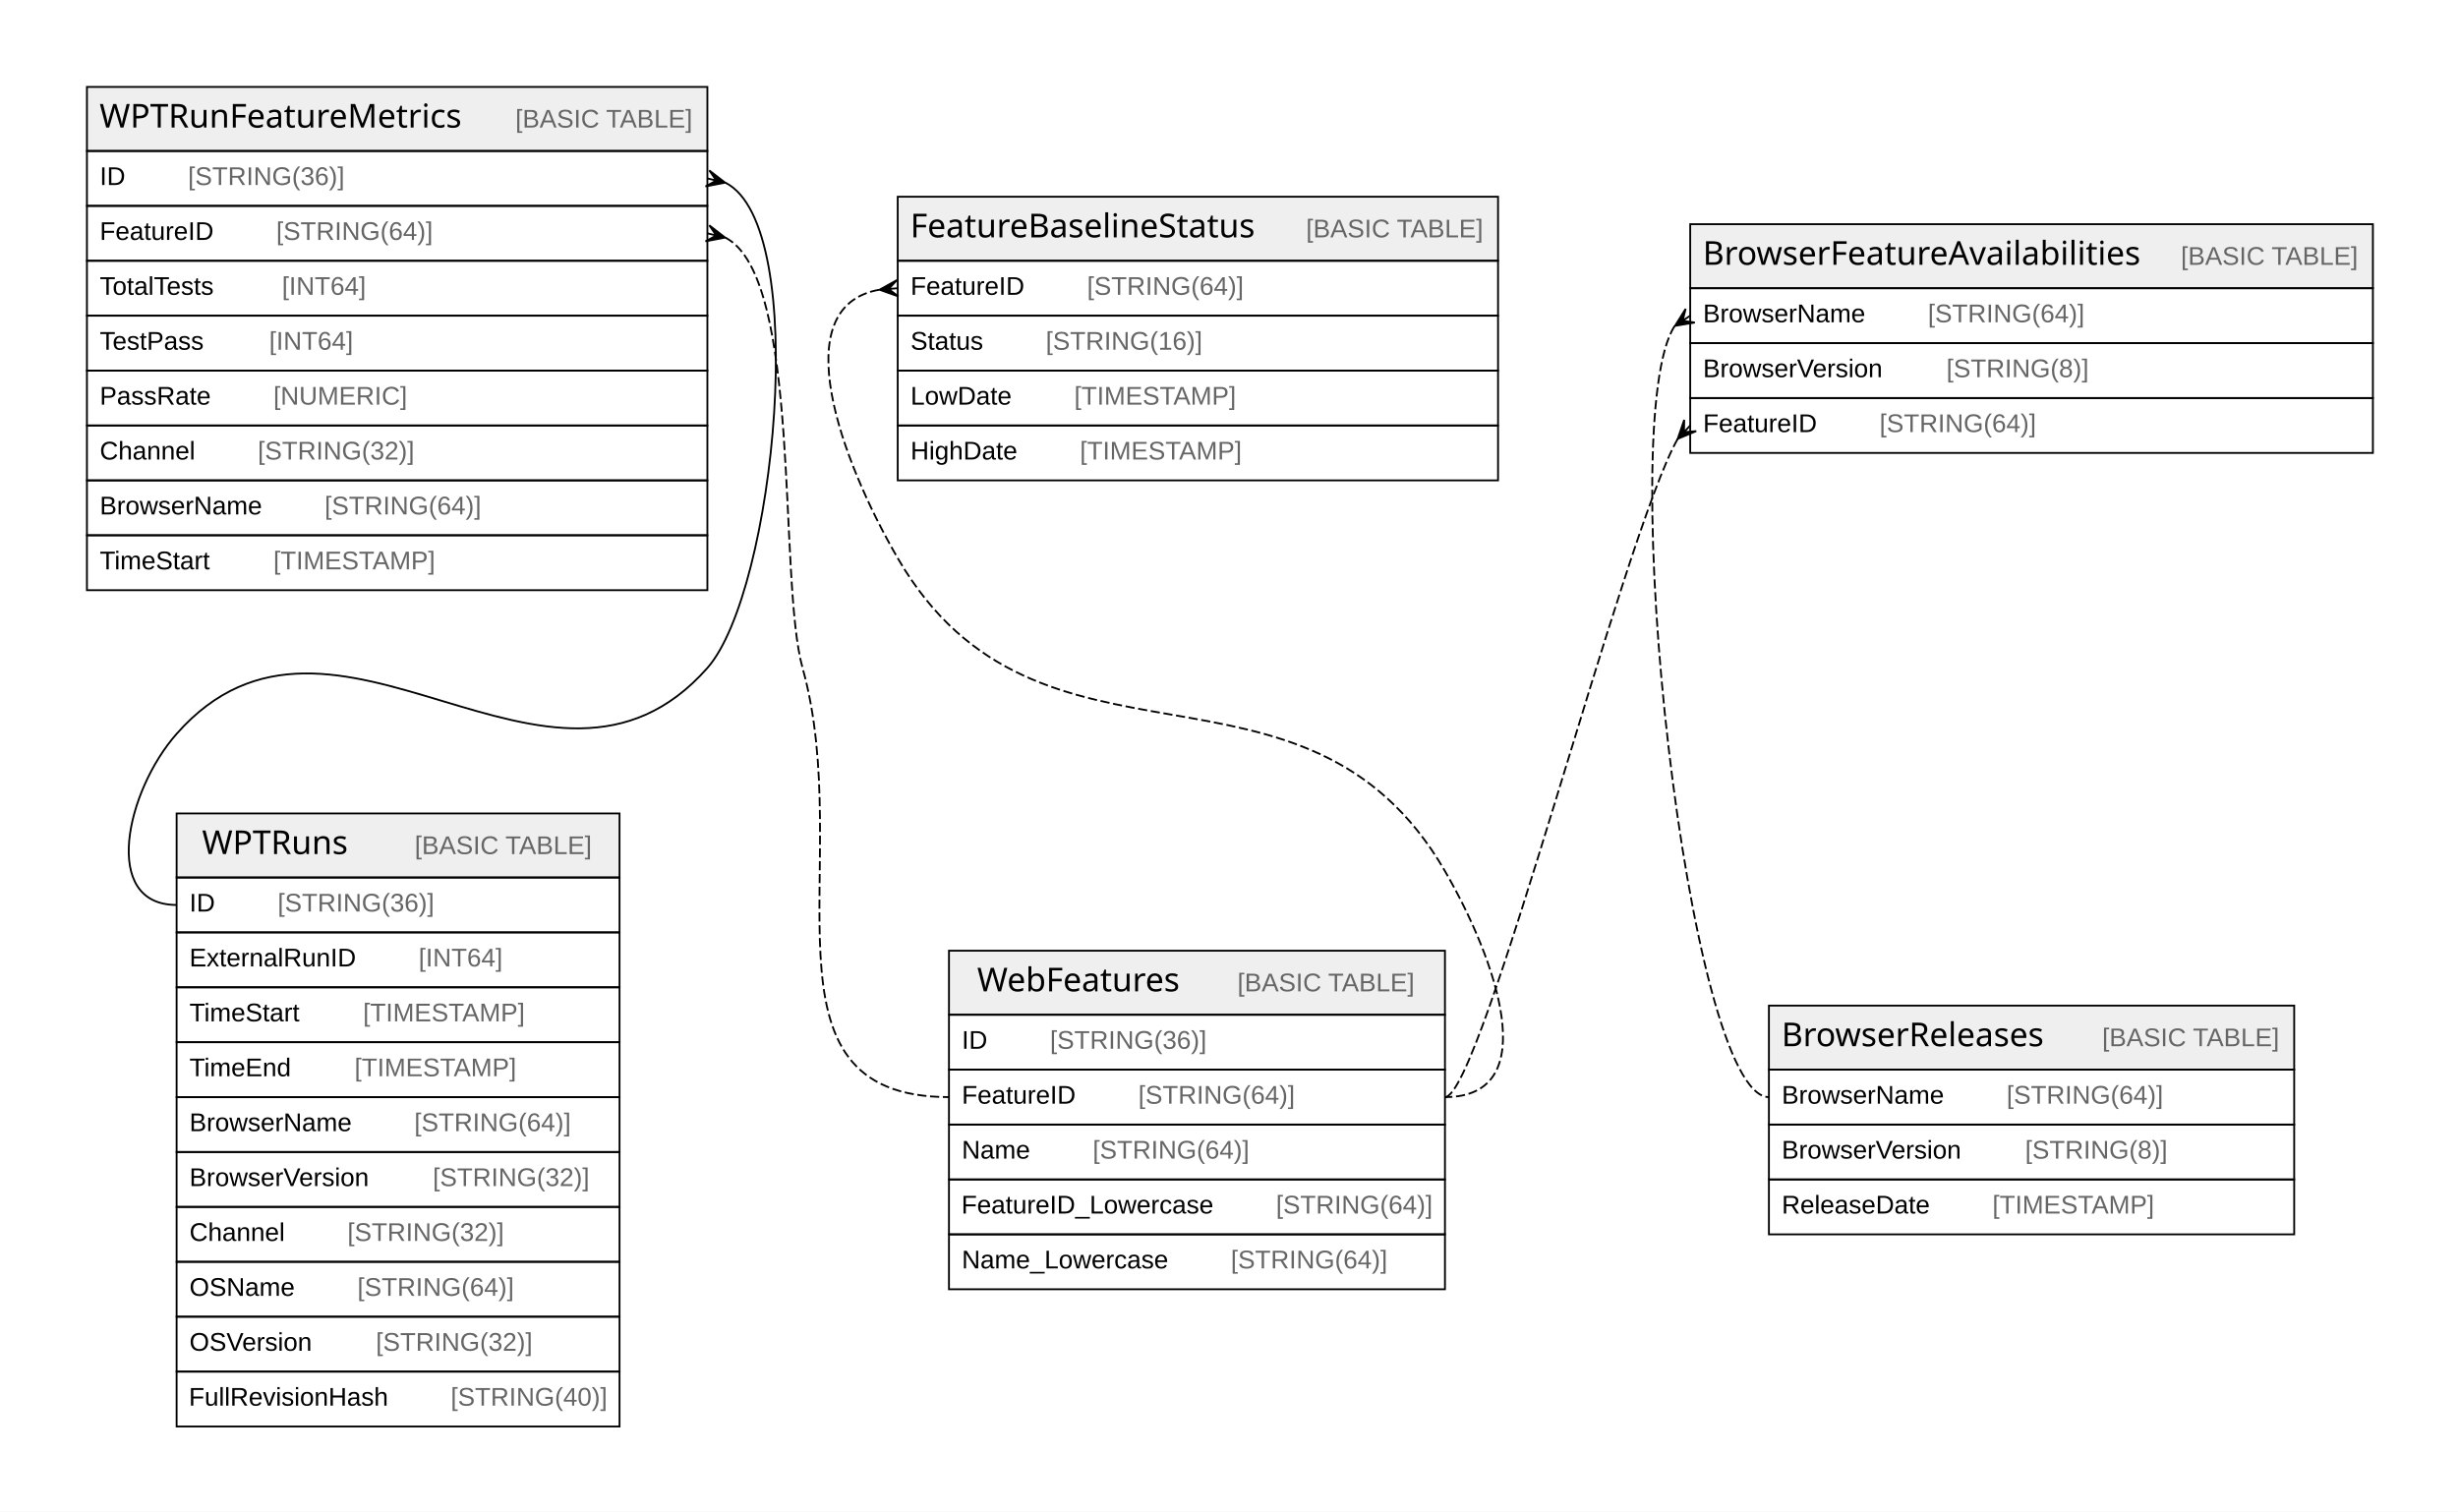
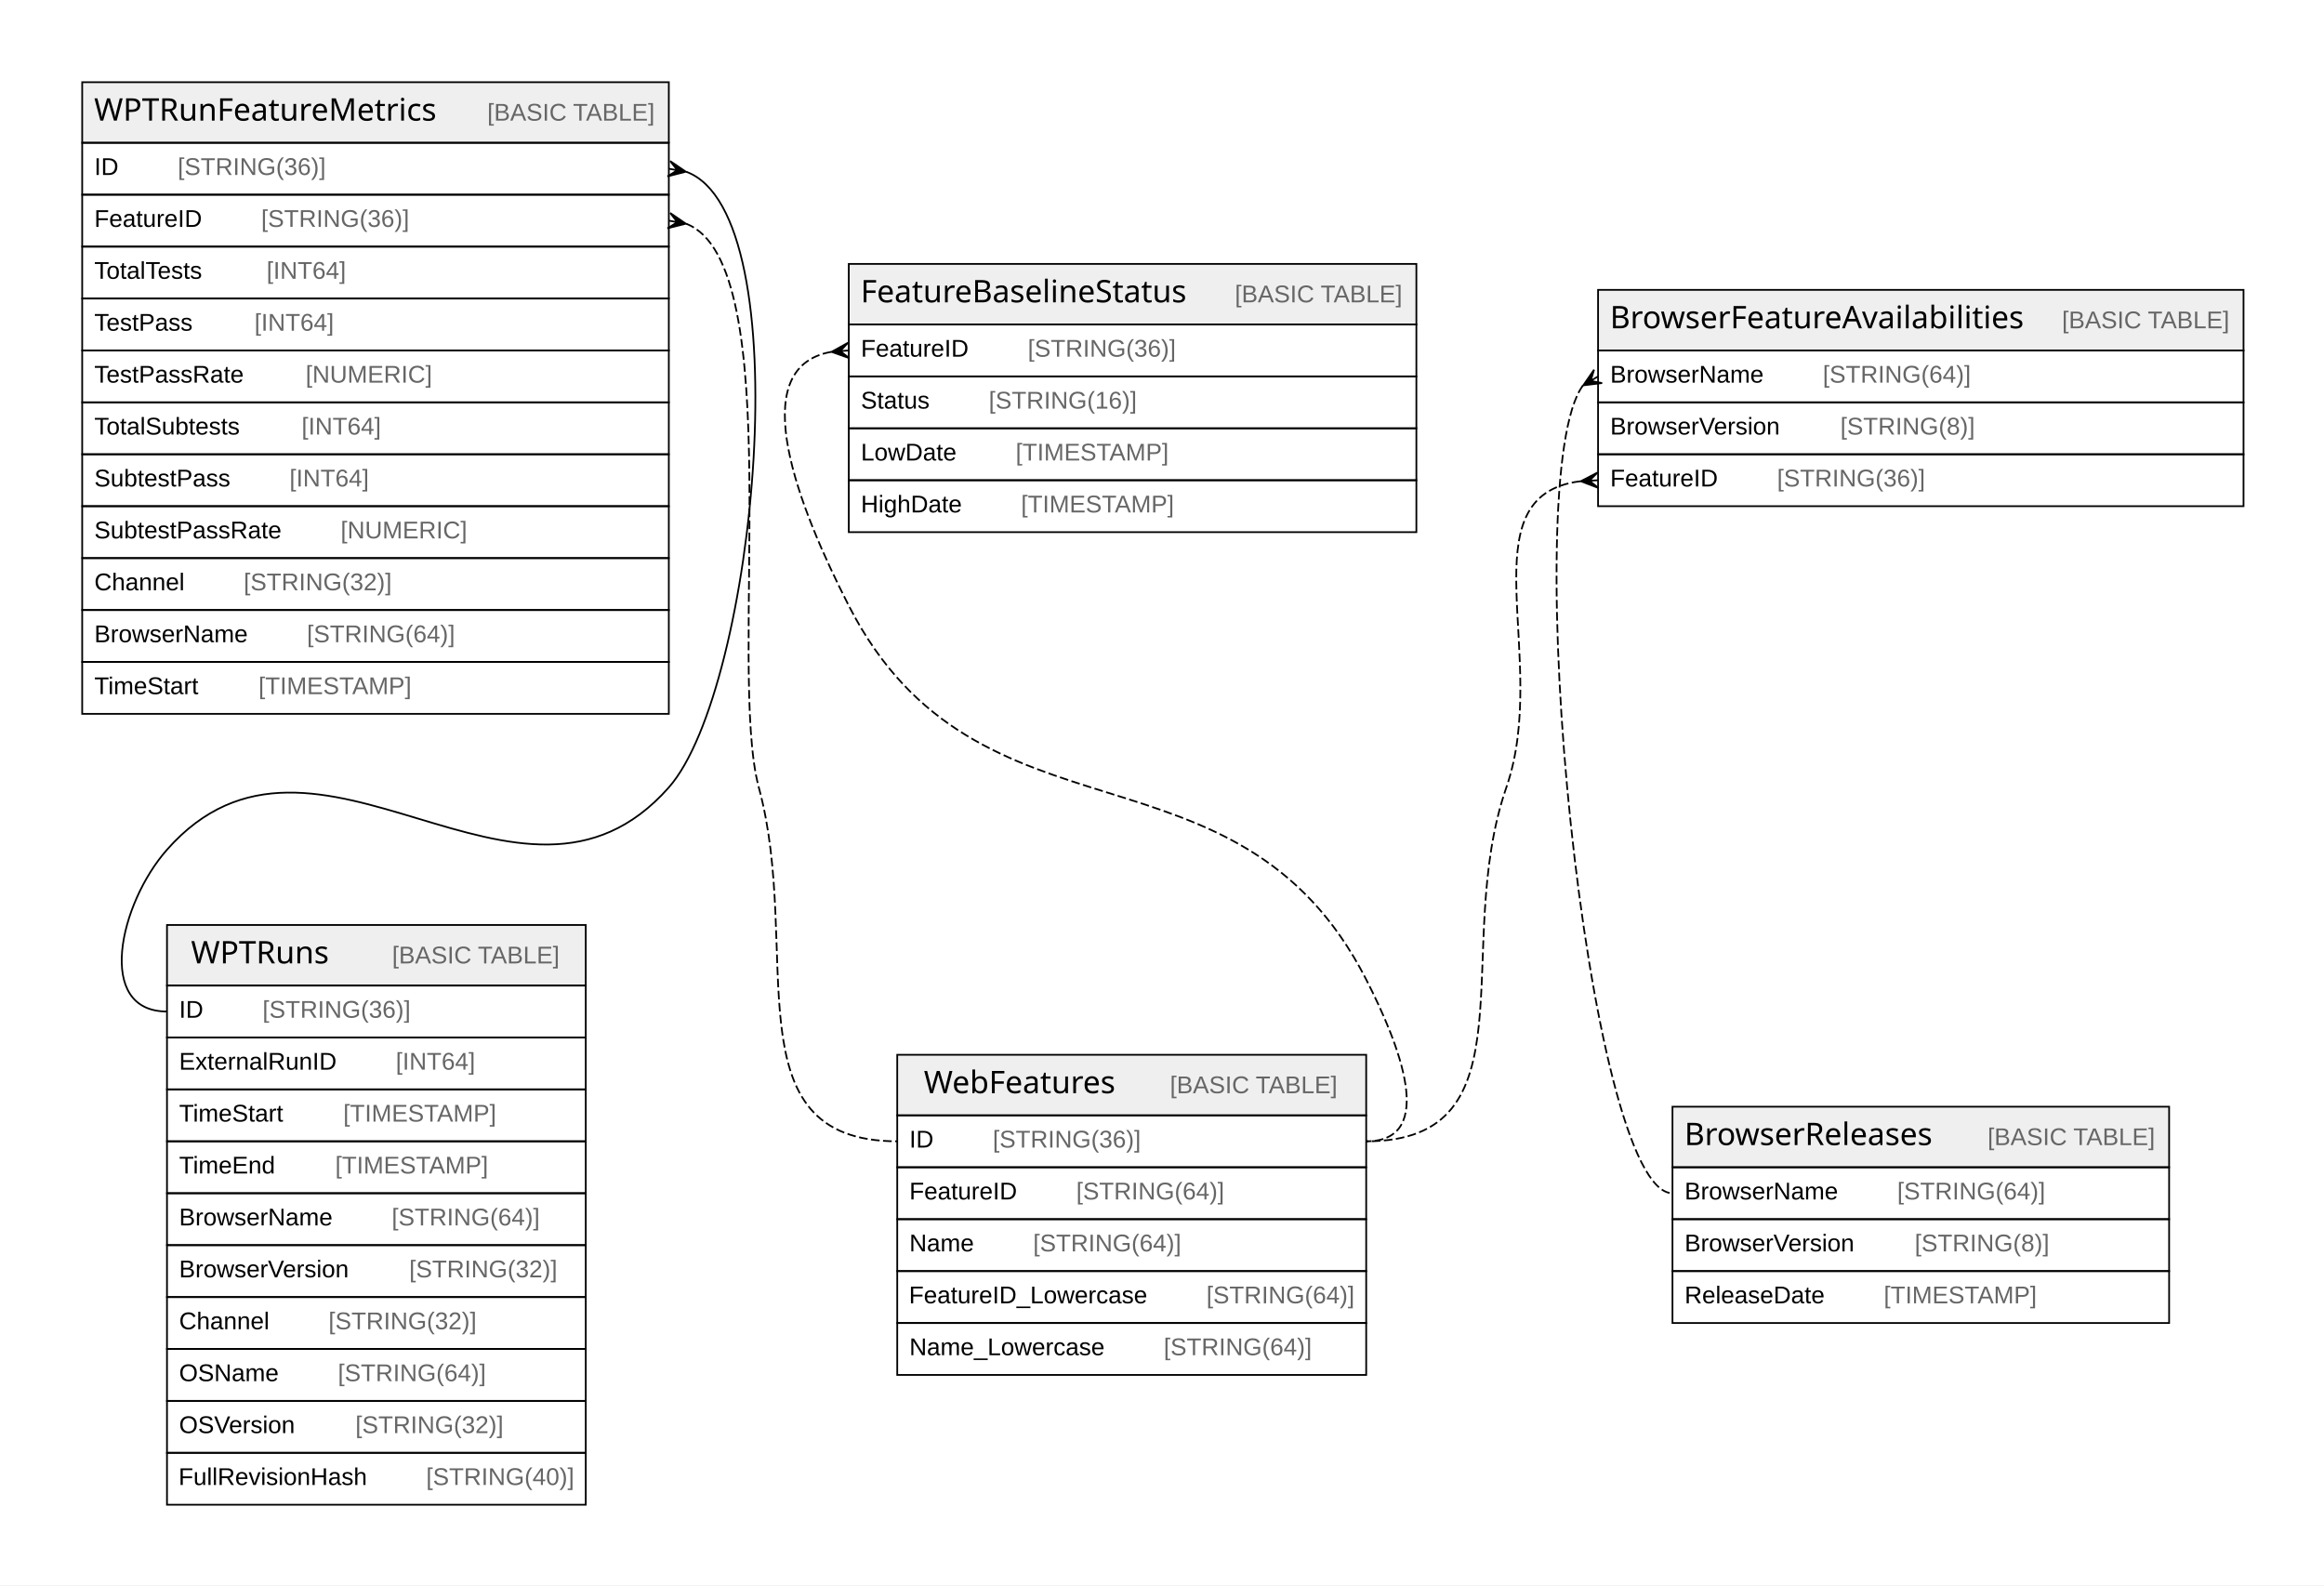
- <svg xmlns="http://www.w3.org/2000/svg" width="1343pt" height="826pt" viewBox="0.00 0.00 1343.00 826.00">
-   <g id="graph0" class="graph" transform="scale(1 1) rotate(0) translate(4 822)">
-     <polygon fill="#ffffff" stroke="transparent" points="-4,4 -4,-822 1339,-822 1339,4 -4,4" />
+ <svg xmlns="http://www.w3.org/2000/svg" width="1343pt" height="916pt" viewBox="0.00 0.00 1343.00 916.00">
+   <g id="graph0" class="graph" transform="scale(1 1) rotate(0) translate(4 912)">
+     <polygon fill="#ffffff" stroke="transparent" points="-4,4 -4,-912 1339,-912 1339,4 -4,4" />
    <g id="node1" class="node">
-       <polygon fill="#efefef" stroke="transparent" points="43.5,-739.5 43.5,-774.5 382.5,-774.5 382.5,-739.5 43.5,-739.5" />
-       <polygon fill="none" stroke="#000000" points="43.5,-739.5 43.5,-774.5 382.5,-774.5 382.5,-739.5 43.5,-739.5" />
-       <text text-anchor="start" x="50.386" y="-752.3" font-family="Arial Bold" font-size="18.00" fill="#000000">WPTRunFeatureMetrics</text>
-       <text text-anchor="start" x="243.386" y="-752.3" font-family="Arial" font-size="14.00" fill="#000000">    </text>
-       <text text-anchor="start" x="277.59" y="-752.3" font-family="Arial" font-size="14.00" fill="#666666">[BASIC TABLE]</text>
+       <polygon fill="#efefef" stroke="transparent" points="43.5,-829.5 43.5,-864.5 382.5,-864.5 382.5,-829.5 43.5,-829.5" />
+       <polygon fill="none" stroke="#000000" points="43.5,-829.5 43.5,-864.5 382.5,-864.5 382.5,-829.5 43.5,-829.5" />
+       <text text-anchor="start" x="50.386" y="-842.3" font-family="Arial Bold" font-size="18.00" fill="#000000">WPTRunFeatureMetrics</text>
+       <text text-anchor="start" x="243.386" y="-842.3" font-family="Arial" font-size="14.00" fill="#000000">    </text>
+       <text text-anchor="start" x="277.59" y="-842.3" font-family="Arial" font-size="14.00" fill="#666666">[BASIC TABLE]</text>
+       <polygon fill="none" stroke="#000000" points="43.5,-799.5 43.5,-829.5 382.5,-829.5 382.5,-799.5 43.5,-799.5" />
+       <text text-anchor="start" x="50.5" y="-810.9" font-family="Arial" font-size="14.00" fill="#000000">ID    </text>
+       <text text-anchor="start" x="98.702" y="-810.9" font-family="Arial" font-size="14.00" fill="#666666">[STRING(36)]</text>
+       <polygon fill="none" stroke="#000000" points="43.5,-769.5 43.5,-799.5 382.5,-799.5 382.5,-769.5 43.5,-769.5" />
+       <text text-anchor="start" x="50.5" y="-780.9" font-family="Arial" font-size="14.00" fill="#000000">FeatureID    </text>
+       <text text-anchor="start" x="146.936" y="-780.9" font-family="Arial" font-size="14.00" fill="#666666">[STRING(36)]</text>
+       <polygon fill="none" stroke="#000000" points="43.5,-739.5 43.5,-769.5 382.5,-769.5 382.5,-739.5 43.5,-739.5" />
+       <text text-anchor="start" x="50.5" y="-750.9" font-family="Arial" font-size="14.00" fill="#000000">TotalTests    </text>
+       <text text-anchor="start" x="150.046" y="-750.9" font-family="Arial" font-size="14.00" fill="#666666">[INT64]</text>
      <polygon fill="none" stroke="#000000" points="43.5,-709.5 43.5,-739.5 382.5,-739.5 382.5,-709.5 43.5,-709.5" />
-       <text text-anchor="start" x="50.5" y="-720.9" font-family="Arial" font-size="14.00" fill="#000000">ID    </text>
-       <text text-anchor="start" x="98.702" y="-720.9" font-family="Arial" font-size="14.00" fill="#666666">[STRING(36)]</text>
+       <text text-anchor="start" x="50.5" y="-720.9" font-family="Arial" font-size="14.00" fill="#000000">TestPass    </text>
+       <text text-anchor="start" x="143.05" y="-720.9" font-family="Arial" font-size="14.00" fill="#666666">[INT64]</text>
      <polygon fill="none" stroke="#000000" points="43.5,-679.5 43.5,-709.5 382.5,-709.5 382.5,-679.5 43.5,-679.5" />
-       <text text-anchor="start" x="50.5" y="-690.9" font-family="Arial" font-size="14.00" fill="#000000">FeatureID    </text>
-       <text text-anchor="start" x="146.936" y="-690.9" font-family="Arial" font-size="14.00" fill="#666666">[STRING(64)]</text>
+       <text text-anchor="start" x="50.5" y="-690.9" font-family="Arial" font-size="14.00" fill="#000000">TestPassRate    </text>
+       <text text-anchor="start" x="172.612" y="-690.9" font-family="Arial" font-size="14.00" fill="#666666">[NUMERIC]</text>
      <polygon fill="none" stroke="#000000" points="43.5,-649.5 43.5,-679.5 382.5,-679.5 382.5,-649.5 43.5,-649.5" />
-       <text text-anchor="start" x="50.5" y="-660.9" font-family="Arial" font-size="14.00" fill="#000000">TotalTests    </text>
-       <text text-anchor="start" x="150.046" y="-660.9" font-family="Arial" font-size="14.00" fill="#666666">[INT64]</text>
+       <text text-anchor="start" x="50.5" y="-660.9" font-family="Arial" font-size="14.00" fill="#000000">TotalSubtests    </text>
+       <text text-anchor="start" x="170.285" y="-660.9" font-family="Arial" font-size="14.00" fill="#666666">[INT64]</text>
      <polygon fill="none" stroke="#000000" points="43.5,-619.5 43.5,-649.5 382.5,-649.5 382.5,-619.5 43.5,-619.5" />
-       <text text-anchor="start" x="50.5" y="-630.9" font-family="Arial" font-size="14.00" fill="#000000">TestPass    </text>
-       <text text-anchor="start" x="143.05" y="-630.9" font-family="Arial" font-size="14.00" fill="#666666">[INT64]</text>
+       <text text-anchor="start" x="50.5" y="-630.9" font-family="Arial" font-size="14.00" fill="#000000">SubtestPass    </text>
+       <text text-anchor="start" x="163.29" y="-630.9" font-family="Arial" font-size="14.00" fill="#666666">[INT64]</text>
      <polygon fill="none" stroke="#000000" points="43.5,-589.5 43.5,-619.5 382.5,-619.5 382.5,-589.5 43.5,-589.5" />
-       <text text-anchor="start" x="50.5" y="-600.9" font-family="Arial" font-size="14.00" fill="#000000">PassRate    </text>
-       <text text-anchor="start" x="145.386" y="-600.9" font-family="Arial" font-size="14.00" fill="#666666">[NUMERIC]</text>
+       <text text-anchor="start" x="50.5" y="-600.9" font-family="Arial" font-size="14.00" fill="#000000">SubtestPassRate    </text>
+       <text text-anchor="start" x="192.852" y="-600.9" font-family="Arial" font-size="14.00" fill="#666666">[NUMERIC]</text>
      <polygon fill="none" stroke="#000000" points="43.5,-559.5 43.5,-589.5 382.5,-589.5 382.5,-559.5 43.5,-559.5" />
      <text text-anchor="start" x="50.5" y="-570.9" font-family="Arial" font-size="14.00" fill="#000000">Channel    </text>
      <text text-anchor="start" x="136.831" y="-570.9" font-family="Arial" font-size="14.00" fill="#666666">[STRING(32)]</text>
      <polygon fill="none" stroke="#000000" points="43.5,-529.5 43.5,-559.5 382.5,-559.5 382.5,-529.5 43.5,-529.5" />
      <text text-anchor="start" x="50.5" y="-540.9" font-family="Arial" font-size="14.00" fill="#000000">BrowserName    </text>
      <text text-anchor="start" x="173.367" y="-540.9" font-family="Arial" font-size="14.00" fill="#666666">[STRING(64)]</text>
      <polygon fill="none" stroke="#000000" points="43.5,-499.5 43.5,-529.5 382.5,-529.5 382.5,-499.5 43.5,-499.5" />
      <text text-anchor="start" x="50.5" y="-510.9" font-family="Arial" font-size="14.00" fill="#000000">TimeStart    </text>
      <text text-anchor="start" x="145.368" y="-510.9" font-family="Arial" font-size="14.00" fill="#666666">[TIMESTAMP]</text>
    </g>
    <g id="node3" class="node">
      <polygon fill="#efefef" stroke="transparent" points="514.5,-267.5 514.5,-302.5 785.5,-302.5 785.5,-267.5 514.5,-267.5" />
      <polygon fill="none" stroke="#000000" points="514.5,-267.5 514.5,-302.5 785.5,-302.5 785.5,-267.5 514.5,-267.5" />
      <text text-anchor="start" x="529.877" y="-280.3" font-family="Arial Bold" font-size="18.00" fill="#000000">WebFeatures</text>
      <text text-anchor="start" x="637.895" y="-280.3" font-family="Arial" font-size="14.00" fill="#000000">    </text>
      <text text-anchor="start" x="672.1" y="-280.3" font-family="Arial" font-size="14.00" fill="#666666">[BASIC TABLE]</text>
      <polygon fill="none" stroke="#000000" points="514.5,-237.5 514.5,-267.5 785.5,-267.5 785.5,-237.5 514.5,-237.5" />
      <text text-anchor="start" x="521.5" y="-248.9" font-family="Arial" font-size="14.00" fill="#000000">ID    </text>
      <text text-anchor="start" x="569.702" y="-248.9" font-family="Arial" font-size="14.00" fill="#666666">[STRING(36)]</text>
      <polygon fill="none" stroke="#000000" points="514.5,-207.5 514.5,-237.5 785.5,-237.5 785.5,-207.5 514.5,-207.5" />
      <text text-anchor="start" x="521.5" y="-218.9" font-family="Arial" font-size="14.00" fill="#000000">FeatureID    </text>
      <text text-anchor="start" x="617.936" y="-218.9" font-family="Arial" font-size="14.00" fill="#666666">[STRING(64)]</text>
      <polygon fill="none" stroke="#000000" points="514.5,-177.5 514.5,-207.5 785.5,-207.5 785.5,-177.5 514.5,-177.5" />
      <text text-anchor="start" x="521.5" y="-188.9" font-family="Arial" font-size="14.00" fill="#000000">Name    </text>
      <text text-anchor="start" x="593.037" y="-188.9" font-family="Arial" font-size="14.00" fill="#666666">[STRING(64)]</text>
      <polygon fill="none" stroke="#000000" points="514.5,-147.5 514.5,-177.5 785.5,-177.5 785.5,-147.5 514.5,-147.5" />
      <text text-anchor="start" x="521.275" y="-158.9" font-family="Arial" font-size="14.00" fill="#000000">FeatureID_Lowercase    </text>
      <text text-anchor="start" x="693.174" y="-158.9" font-family="Arial" font-size="14.00" fill="#666666">[STRING(64)]</text>
      <polygon fill="none" stroke="#000000" points="514.5,-117.5 514.5,-147.5 785.5,-147.5 785.5,-117.5 514.5,-117.5" />
      <text text-anchor="start" x="521.5" y="-128.9" font-family="Arial" font-size="14.00" fill="#000000">Name_Lowercase    </text>
      <text text-anchor="start" x="668.5" y="-128.9" font-family="Arial" font-size="14.00" fill="#666666">[STRING(64)]</text>
    </g>
    <g id="edge2" class="edge">
-       <path fill="none" stroke="#000000" stroke-dasharray="5,2" d="M392.359,-692.14C434.467,-670.457 420.941,-505.584 434.5,-457 464.101,-350.933 404.38,-222.5 514.5,-222.5" />
-       <polygon fill="#000000" stroke="#000000" points="392.225,-692.172 381.452,-690.124 387.363,-693.336 382.5,-694.5 382.5,-694.5 382.5,-694.5 387.363,-693.336 383.548,-698.876 392.225,-692.172 392.225,-692.172" />
+       <path fill="none" stroke="#000000" stroke-dasharray="5,2" d="M392.494,-782.718C452.329,-759.904 416.13,-524.641 434.5,-457 460.078,-362.815 416.904,-252.5 514.5,-252.5" />
+       <polygon fill="#000000" stroke="#000000" points="392.345,-782.744 381.71,-780.07 387.422,-783.622 382.5,-784.5 382.5,-784.5 382.5,-784.5 387.422,-783.622 383.29,-788.93 392.345,-782.744 392.345,-782.744" />
    </g>
    <g id="node5" class="node">
      <polygon fill="#efefef" stroke="transparent" points="92.5,-342.5 92.5,-377.5 334.5,-377.5 334.5,-342.5 92.5,-342.5" />
      <polygon fill="none" stroke="#000000" points="92.5,-342.5 92.5,-377.5 334.5,-377.5 334.5,-342.5 92.5,-342.5" />
      <text text-anchor="start" x="106.387" y="-355.3" font-family="Arial Bold" font-size="18.00" fill="#000000">WPTRuns</text>
      <text text-anchor="start" x="188.384" y="-355.3" font-family="Arial" font-size="14.00" fill="#000000">    </text>
      <text text-anchor="start" x="222.589" y="-355.3" font-family="Arial" font-size="14.00" fill="#666666">[BASIC TABLE]</text>
      <polygon fill="none" stroke="#000000" points="92.5,-312.5 92.5,-342.5 334.5,-342.5 334.5,-312.5 92.5,-312.5" />
      <text text-anchor="start" x="99.5" y="-323.9" font-family="Arial" font-size="14.00" fill="#000000">ID    </text>
      <text text-anchor="start" x="147.702" y="-323.9" font-family="Arial" font-size="14.00" fill="#666666">[STRING(36)]</text>
      <polygon fill="none" stroke="#000000" points="92.5,-282.5 92.5,-312.5 334.5,-312.5 334.5,-282.5 92.5,-282.5" />
      <text text-anchor="start" x="99.5" y="-293.9" font-family="Arial" font-size="14.00" fill="#000000">ExternalRunID    </text>
      <text text-anchor="start" x="224.716" y="-293.9" font-family="Arial" font-size="14.00" fill="#666666">[INT64]</text>
      <polygon fill="none" stroke="#000000" points="92.5,-252.5 92.5,-282.5 334.5,-282.5 334.5,-252.5 92.5,-252.5" />
      <text text-anchor="start" x="99.5" y="-263.9" font-family="Arial" font-size="14.00" fill="#000000">TimeStart    </text>
      <text text-anchor="start" x="194.368" y="-263.9" font-family="Arial" font-size="14.00" fill="#666666">[TIMESTAMP]</text>
      <polygon fill="none" stroke="#000000" points="92.5,-222.5 92.5,-252.5 334.5,-252.5 334.5,-222.5 92.5,-222.5" />
      <text text-anchor="start" x="99.5" y="-233.9" font-family="Arial" font-size="14.00" fill="#000000">TimeEnd    </text>
      <text text-anchor="start" x="189.709" y="-233.9" font-family="Arial" font-size="14.00" fill="#666666">[TIMESTAMP]</text>
      <polygon fill="none" stroke="#000000" points="92.5,-192.5 92.5,-222.5 334.5,-222.5 334.5,-192.5 92.5,-192.5" />
      <text text-anchor="start" x="99.5" y="-203.9" font-family="Arial" font-size="14.00" fill="#000000">BrowserName    </text>
      <text text-anchor="start" x="222.367" y="-203.9" font-family="Arial" font-size="14.00" fill="#666666">[STRING(64)]</text>
      <polygon fill="none" stroke="#000000" points="92.5,-162.5 92.5,-192.5 334.5,-192.5 334.5,-162.5 92.5,-162.5" />
      <text text-anchor="start" x="99.5" y="-173.9" font-family="Arial" font-size="14.00" fill="#000000">BrowserVersion    </text>
      <text text-anchor="start" x="232.486" y="-173.9" font-family="Arial" font-size="14.00" fill="#666666">[STRING(32)]</text>
      <polygon fill="none" stroke="#000000" points="92.5,-132.5 92.5,-162.5 334.5,-162.5 334.5,-132.5 92.5,-132.5" />
      <text text-anchor="start" x="99.5" y="-143.9" font-family="Arial" font-size="14.00" fill="#000000">Channel    </text>
      <text text-anchor="start" x="185.831" y="-143.9" font-family="Arial" font-size="14.00" fill="#666666">[STRING(32)]</text>
      <polygon fill="none" stroke="#000000" points="92.5,-102.5 92.5,-132.5 334.5,-132.5 334.5,-102.5 92.5,-102.5" />
      <text text-anchor="start" x="99.5" y="-113.9" font-family="Arial" font-size="14.00" fill="#000000">OSName    </text>
      <text text-anchor="start" x="191.264" y="-113.9" font-family="Arial" font-size="14.00" fill="#666666">[STRING(64)]</text>
      <polygon fill="none" stroke="#000000" points="92.5,-72.5 92.5,-102.5 334.5,-102.5 334.5,-72.5 92.5,-72.5" />
      <text text-anchor="start" x="99.5" y="-83.9" font-family="Arial" font-size="14.00" fill="#000000">OSVersion    </text>
      <text text-anchor="start" x="201.384" y="-83.9" font-family="Arial" font-size="14.00" fill="#666666">[STRING(32)]</text>
      <polygon fill="none" stroke="#000000" points="92.5,-42.5 92.5,-72.5 334.5,-72.5 334.5,-42.5 92.5,-42.5" />
      <text text-anchor="start" x="99.178" y="-53.9" font-family="Arial" font-size="14.00" fill="#000000">FullRevisionHash    </text>
      <text text-anchor="start" x="242.271" y="-53.9" font-family="Arial" font-size="14.00" fill="#666666">[STRING(40)]</text>
    </g>
    <g id="edge1" class="edge">
-       <path fill="none" stroke="#000000" d="M392.436,-722.137C439.442,-698.156 419.476,-498.85 382.5,-457 296.505,-359.67 178.495,-518.33 92.5,-421 64.985,-389.858 50.944,-327.5 92.5,-327.5" />
-       <polygon fill="#000000" stroke="#000000" points="392.229,-722.186 381.459,-720.122 387.364,-723.343 382.5,-724.5 382.5,-724.5 382.5,-724.5 387.364,-723.343 383.541,-728.878 392.229,-722.186 392.229,-722.186" />
+       <path fill="none" stroke="#000000" d="M392.57,-812.745C459.481,-788.211 432.739,-513.861 382.5,-457 296.505,-359.67 178.495,-518.33 92.5,-421 64.985,-389.858 50.944,-327.5 92.5,-327.5" />
+       <polygon fill="#000000" stroke="#000000" points="392.351,-812.783 381.727,-810.067 387.426,-813.641 382.5,-814.5 382.5,-814.5 382.5,-814.5 387.426,-813.641 383.273,-818.933 392.351,-812.783 392.351,-812.783" />
    </g>
    <g id="node2" class="node">
      <polygon fill="#efefef" stroke="transparent" points="962.5,-237.5 962.5,-272.5 1249.5,-272.5 1249.5,-237.5 962.5,-237.5" />
      <polygon fill="none" stroke="#000000" points="962.5,-237.5 962.5,-272.5 1249.5,-272.5 1249.5,-237.5 962.5,-237.5" />
      <text text-anchor="start" x="969.381" y="-250.3" font-family="Arial Bold" font-size="18.00" fill="#000000">BrowserReleases</text>
      <text text-anchor="start" x="1110.39" y="-250.3" font-family="Arial" font-size="14.00" fill="#000000">    </text>
      <text text-anchor="start" x="1144.595" y="-250.3" font-family="Arial" font-size="14.00" fill="#666666">[BASIC TABLE]</text>
      <polygon fill="none" stroke="#000000" points="962.5,-207.5 962.5,-237.5 1249.5,-237.5 1249.5,-207.5 962.5,-207.5" />
      <text text-anchor="start" x="969.5" y="-218.9" font-family="Arial" font-size="14.00" fill="#000000">BrowserName    </text>
      <text text-anchor="start" x="1092.367" y="-218.9" font-family="Arial" font-size="14.00" fill="#666666">[STRING(64)]</text>
      <polygon fill="none" stroke="#000000" points="962.5,-177.5 962.5,-207.5 1249.5,-207.5 1249.5,-177.5 962.5,-177.5" />
      <text text-anchor="start" x="969.5" y="-188.9" font-family="Arial" font-size="14.00" fill="#000000">BrowserVersion    </text>
      <text text-anchor="start" x="1102.486" y="-188.9" font-family="Arial" font-size="14.00" fill="#666666">[STRING(8)]</text>
      <polygon fill="none" stroke="#000000" points="962.5,-147.5 962.5,-177.5 1249.5,-177.5 1249.5,-147.5 962.5,-147.5" />
      <text text-anchor="start" x="969.5" y="-158.9" font-family="Arial" font-size="14.00" fill="#000000">ReleaseDate    </text>
      <text text-anchor="start" x="1084.611" y="-158.9" font-family="Arial" font-size="14.00" fill="#666666">[TIMESTAMP]</text>
    </g>
    <g id="node4" class="node">
-       <polygon fill="#efefef" stroke="transparent" points="919.5,-664.5 919.5,-699.5 1292.5,-699.5 1292.5,-664.5 919.5,-664.5" />
-       <polygon fill="none" stroke="#000000" points="919.5,-664.5 919.5,-699.5 1292.5,-699.5 1292.5,-664.5 919.5,-664.5" />
-       <text text-anchor="start" x="926.382" y="-677.3" font-family="Arial Bold" font-size="18.00" fill="#000000">BrowserFeatureAvailabilities</text>
-       <text text-anchor="start" x="1153.389" y="-677.3" font-family="Arial" font-size="14.00" fill="#000000">    </text>
-       <text text-anchor="start" x="1187.594" y="-677.3" font-family="Arial" font-size="14.00" fill="#666666">[BASIC TABLE]</text>
-       <polygon fill="none" stroke="#000000" points="919.5,-634.5 919.5,-664.5 1292.5,-664.5 1292.5,-634.5 919.5,-634.5" />
-       <text text-anchor="start" x="926.5" y="-645.9" font-family="Arial" font-size="14.00" fill="#000000">BrowserName    </text>
-       <text text-anchor="start" x="1049.367" y="-645.9" font-family="Arial" font-size="14.00" fill="#666666">[STRING(64)]</text>
-       <polygon fill="none" stroke="#000000" points="919.5,-604.5 919.5,-634.5 1292.5,-634.5 1292.5,-604.5 919.5,-604.5" />
-       <text text-anchor="start" x="926.5" y="-615.9" font-family="Arial" font-size="14.00" fill="#000000">BrowserVersion    </text>
-       <text text-anchor="start" x="1059.486" y="-615.9" font-family="Arial" font-size="14.00" fill="#666666">[STRING(8)]</text>
-       <polygon fill="none" stroke="#000000" points="919.5,-574.5 919.5,-604.5 1292.5,-604.5 1292.5,-574.5 919.5,-574.5" />
-       <text text-anchor="start" x="926.5" y="-585.9" font-family="Arial" font-size="14.00" fill="#000000">FeatureID    </text>
-       <text text-anchor="start" x="1022.936" y="-585.9" font-family="Arial" font-size="14.00" fill="#666666">[STRING(64)]</text>
+       <polygon fill="#efefef" stroke="transparent" points="919.5,-709.5 919.5,-744.5 1292.5,-744.5 1292.5,-709.5 919.5,-709.5" />
+       <polygon fill="none" stroke="#000000" points="919.5,-709.5 919.5,-744.5 1292.5,-744.5 1292.5,-709.5 919.5,-709.5" />
+       <text text-anchor="start" x="926.382" y="-722.3" font-family="Arial Bold" font-size="18.00" fill="#000000">BrowserFeatureAvailabilities</text>
+       <text text-anchor="start" x="1153.389" y="-722.3" font-family="Arial" font-size="14.00" fill="#000000">    </text>
+       <text text-anchor="start" x="1187.594" y="-722.3" font-family="Arial" font-size="14.00" fill="#666666">[BASIC TABLE]</text>
+       <polygon fill="none" stroke="#000000" points="919.5,-679.5 919.5,-709.5 1292.5,-709.5 1292.5,-679.5 919.5,-679.5" />
+       <text text-anchor="start" x="926.5" y="-690.9" font-family="Arial" font-size="14.00" fill="#000000">BrowserName    </text>
+       <text text-anchor="start" x="1049.367" y="-690.9" font-family="Arial" font-size="14.00" fill="#666666">[STRING(64)]</text>
+       <polygon fill="none" stroke="#000000" points="919.5,-649.5 919.5,-679.5 1292.5,-679.5 1292.5,-649.5 919.5,-649.5" />
+       <text text-anchor="start" x="926.5" y="-660.9" font-family="Arial" font-size="14.00" fill="#000000">BrowserVersion    </text>
+       <text text-anchor="start" x="1059.486" y="-660.9" font-family="Arial" font-size="14.00" fill="#666666">[STRING(8)]</text>
+       <polygon fill="none" stroke="#000000" points="919.5,-619.5 919.5,-649.5 1292.5,-649.5 1292.5,-619.5 919.5,-619.5" />
+       <text text-anchor="start" x="926.5" y="-630.9" font-family="Arial" font-size="14.00" fill="#000000">FeatureID    </text>
+       <text text-anchor="start" x="1022.936" y="-630.9" font-family="Arial" font-size="14.00" fill="#666666">[STRING(36)]</text>
    </g>
    <g id="edge4" class="edge">
-       <path fill="none" stroke="#000000" stroke-dasharray="5,2" d="M910.965,-643.787C877.716,-593.116 918.075,-222.5 962.5,-222.5" />
-       <polygon fill="#000000" stroke="#000000" points="911.19,-643.937 916.997,-653.24 915.345,-646.719 919.5,-649.5 919.5,-649.5 919.5,-649.5 915.345,-646.719 922.003,-645.76 911.19,-643.937 911.19,-643.937" />
+       <path fill="none" stroke="#000000" stroke-dasharray="5,2" d="M910.726,-689.199C872.251,-637.344 913.13,-222.5 962.5,-222.5" />
+       <polygon fill="#000000" stroke="#000000" points="910.941,-689.329 917.173,-698.352 915.22,-691.914 919.5,-694.5 919.5,-694.5 919.5,-694.5 915.22,-691.914 921.827,-690.648 910.941,-689.329 910.941,-689.329" />
    </g>
    <g id="edge3" class="edge">
-       <path fill="none" stroke="#000000" stroke-dasharray="5,2" d="M912.655,-582.169C883.064,-530.444 805.383,-222.5 785.5,-222.5" />
-       <polygon fill="#000000" stroke="#000000" points="912.676,-582.191 916.211,-592.571 916.088,-585.845 919.5,-589.5 919.5,-589.5 919.5,-589.5 916.088,-585.845 922.789,-586.429 912.676,-582.191 912.676,-582.191" />
+       <path fill="none" stroke="#000000" stroke-dasharray="5,2" d="M909.224,-633.907C842.059,-625.586 892.251,-531.296 866.5,-457 834.485,-364.632 883.259,-252.5 785.5,-252.5" />
+       <polygon fill="#000000" stroke="#000000" points="909.517,-633.924 919.241,-638.992 914.508,-634.212 919.5,-634.5 919.5,-634.5 919.5,-634.5 914.508,-634.212 919.759,-630.008 909.517,-633.924 909.517,-633.924" />
    </g>
    <g id="node6" class="node">
-       <polygon fill="#efefef" stroke="transparent" points="486.5,-679.5 486.5,-714.5 814.5,-714.5 814.5,-679.5 486.5,-679.5" />
-       <polygon fill="none" stroke="#000000" points="486.5,-679.5 486.5,-714.5 814.5,-714.5 814.5,-679.5 486.5,-679.5" />
-       <text text-anchor="start" x="493.359" y="-692.3" font-family="Arial Bold" font-size="18.00" fill="#000000">FeatureBaselineStatus</text>
-       <text text-anchor="start" x="675.413" y="-692.3" font-family="Arial" font-size="14.00" fill="#000000">    </text>
-       <text text-anchor="start" x="709.617" y="-692.3" font-family="Arial" font-size="14.00" fill="#666666">[BASIC TABLE]</text>
-       <polygon fill="none" stroke="#000000" points="486.5,-649.5 486.5,-679.5 814.5,-679.5 814.5,-649.5 486.5,-649.5" />
-       <text text-anchor="start" x="493.5" y="-660.9" font-family="Arial" font-size="14.00" fill="#000000">FeatureID    </text>
-       <text text-anchor="start" x="589.936" y="-660.9" font-family="Arial" font-size="14.00" fill="#666666">[STRING(64)]</text>
-       <polygon fill="none" stroke="#000000" points="486.5,-619.5 486.5,-649.5 814.5,-649.5 814.5,-619.5 486.5,-619.5" />
-       <text text-anchor="start" x="493.5" y="-630.9" font-family="Arial" font-size="14.00" fill="#000000">Status    </text>
-       <text text-anchor="start" x="567.388" y="-630.9" font-family="Arial" font-size="14.00" fill="#666666">[STRING(16)]</text>
-       <polygon fill="none" stroke="#000000" points="486.5,-589.5 486.5,-619.5 814.5,-619.5 814.5,-589.5 486.5,-589.5" />
-       <text text-anchor="start" x="493.5" y="-600.9" font-family="Arial" font-size="14.00" fill="#000000">LowDate    </text>
-       <text text-anchor="start" x="582.939" y="-600.9" font-family="Arial" font-size="14.00" fill="#666666">[TIMESTAMP]</text>
-       <polygon fill="none" stroke="#000000" points="486.5,-559.5 486.5,-589.5 814.5,-589.5 814.5,-559.5 486.5,-559.5" />
-       <text text-anchor="start" x="493.5" y="-570.9" font-family="Arial" font-size="14.00" fill="#000000">HighDate    </text>
-       <text text-anchor="start" x="586.046" y="-570.9" font-family="Arial" font-size="14.00" fill="#666666">[TIMESTAMP]</text>
+       <polygon fill="#efefef" stroke="transparent" points="486.5,-724.5 486.5,-759.5 814.5,-759.5 814.5,-724.5 486.5,-724.5" />
+       <polygon fill="none" stroke="#000000" points="486.5,-724.5 486.5,-759.5 814.5,-759.5 814.5,-724.5 486.5,-724.5" />
+       <text text-anchor="start" x="493.359" y="-737.3" font-family="Arial Bold" font-size="18.00" fill="#000000">FeatureBaselineStatus</text>
+       <text text-anchor="start" x="675.413" y="-737.3" font-family="Arial" font-size="14.00" fill="#000000">    </text>
+       <text text-anchor="start" x="709.617" y="-737.3" font-family="Arial" font-size="14.00" fill="#666666">[BASIC TABLE]</text>
+       <polygon fill="none" stroke="#000000" points="486.5,-694.5 486.5,-724.5 814.5,-724.5 814.5,-694.5 486.5,-694.5" />
+       <text text-anchor="start" x="493.5" y="-705.9" font-family="Arial" font-size="14.00" fill="#000000">FeatureID    </text>
+       <text text-anchor="start" x="589.936" y="-705.9" font-family="Arial" font-size="14.00" fill="#666666">[STRING(36)]</text>
+       <polygon fill="none" stroke="#000000" points="486.5,-664.5 486.5,-694.5 814.5,-694.5 814.5,-664.5 486.5,-664.5" />
+       <text text-anchor="start" x="493.5" y="-675.9" font-family="Arial" font-size="14.00" fill="#000000">Status    </text>
+       <text text-anchor="start" x="567.388" y="-675.9" font-family="Arial" font-size="14.00" fill="#666666">[STRING(16)]</text>
+       <polygon fill="none" stroke="#000000" points="486.5,-634.5 486.5,-664.5 814.5,-664.5 814.5,-634.5 486.5,-634.5" />
+       <text text-anchor="start" x="493.5" y="-645.9" font-family="Arial" font-size="14.00" fill="#000000">LowDate    </text>
+       <text text-anchor="start" x="582.939" y="-645.9" font-family="Arial" font-size="14.00" fill="#666666">[TIMESTAMP]</text>
+       <polygon fill="none" stroke="#000000" points="486.5,-604.5 486.5,-634.5 814.5,-634.5 814.5,-604.5 486.5,-604.5" />
+       <text text-anchor="start" x="493.5" y="-615.9" font-family="Arial" font-size="14.00" fill="#000000">HighDate    </text>
+       <text text-anchor="start" x="586.046" y="-615.9" font-family="Arial" font-size="14.00" fill="#666666">[TIMESTAMP]</text>
    </g>
    <g id="edge5" class="edge">
-       <path fill="none" stroke="#000000" stroke-dasharray="5,2" d="M476.288,-663.649C424.645,-654.324 455.469,-570.494 486.5,-517 563.314,-384.58 708.686,-478.42 785.5,-346 813.042,-298.521 840.389,-222.5 785.5,-222.5" />
-       <polygon fill="#000000" stroke="#000000" points="476.535,-663.669 486.126,-668.984 481.517,-664.085 486.5,-664.5 486.5,-664.5 486.5,-664.5 481.517,-664.085 486.874,-660.016 476.535,-663.669 476.535,-663.669" />
+       <path fill="none" stroke="#000000" stroke-dasharray="5,2" d="M476.316,-708.664C424.971,-699.502 458.349,-617.064 486.5,-562 561.124,-416.032 710.876,-491.968 785.5,-346 804.416,-308.999 827.056,-252.5 785.5,-252.5" />
+       <polygon fill="#000000" stroke="#000000" points="476.534,-708.682 486.132,-713.985 481.517,-709.091 486.5,-709.5 486.5,-709.5 486.5,-709.5 481.517,-709.091 486.868,-705.015 476.534,-708.682 476.534,-708.682" />
    </g>
  </g>
</svg>
